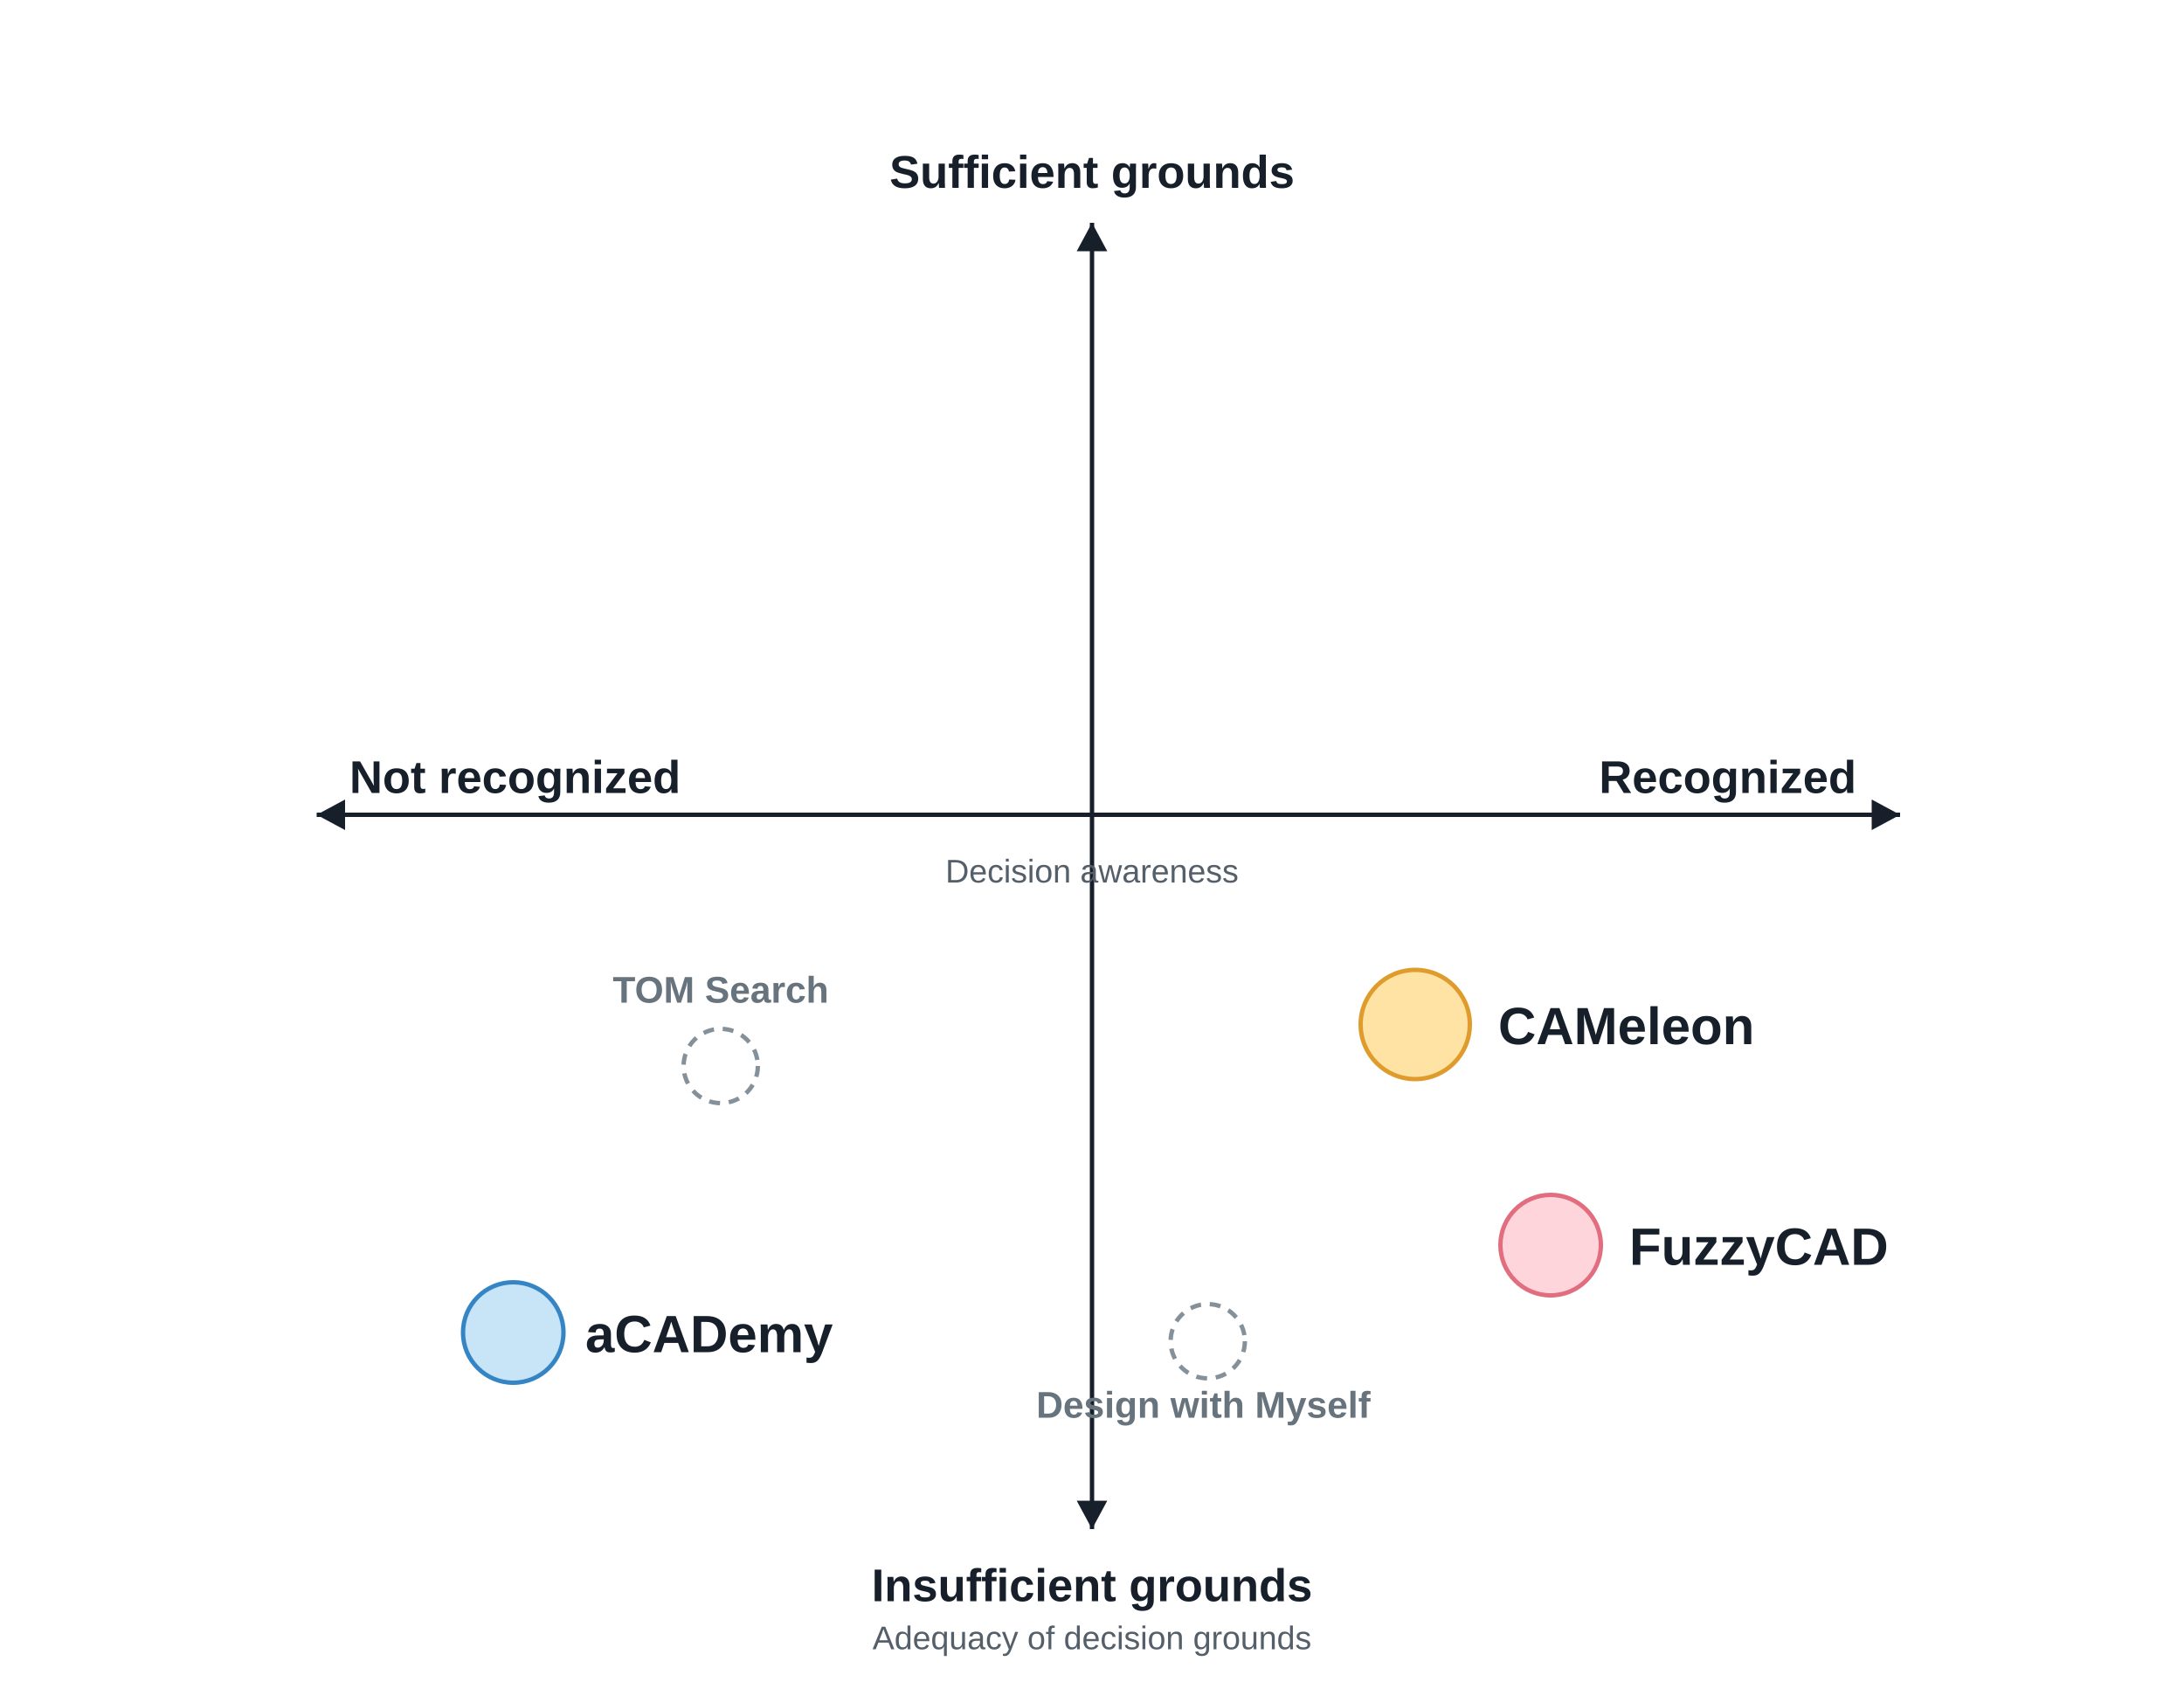
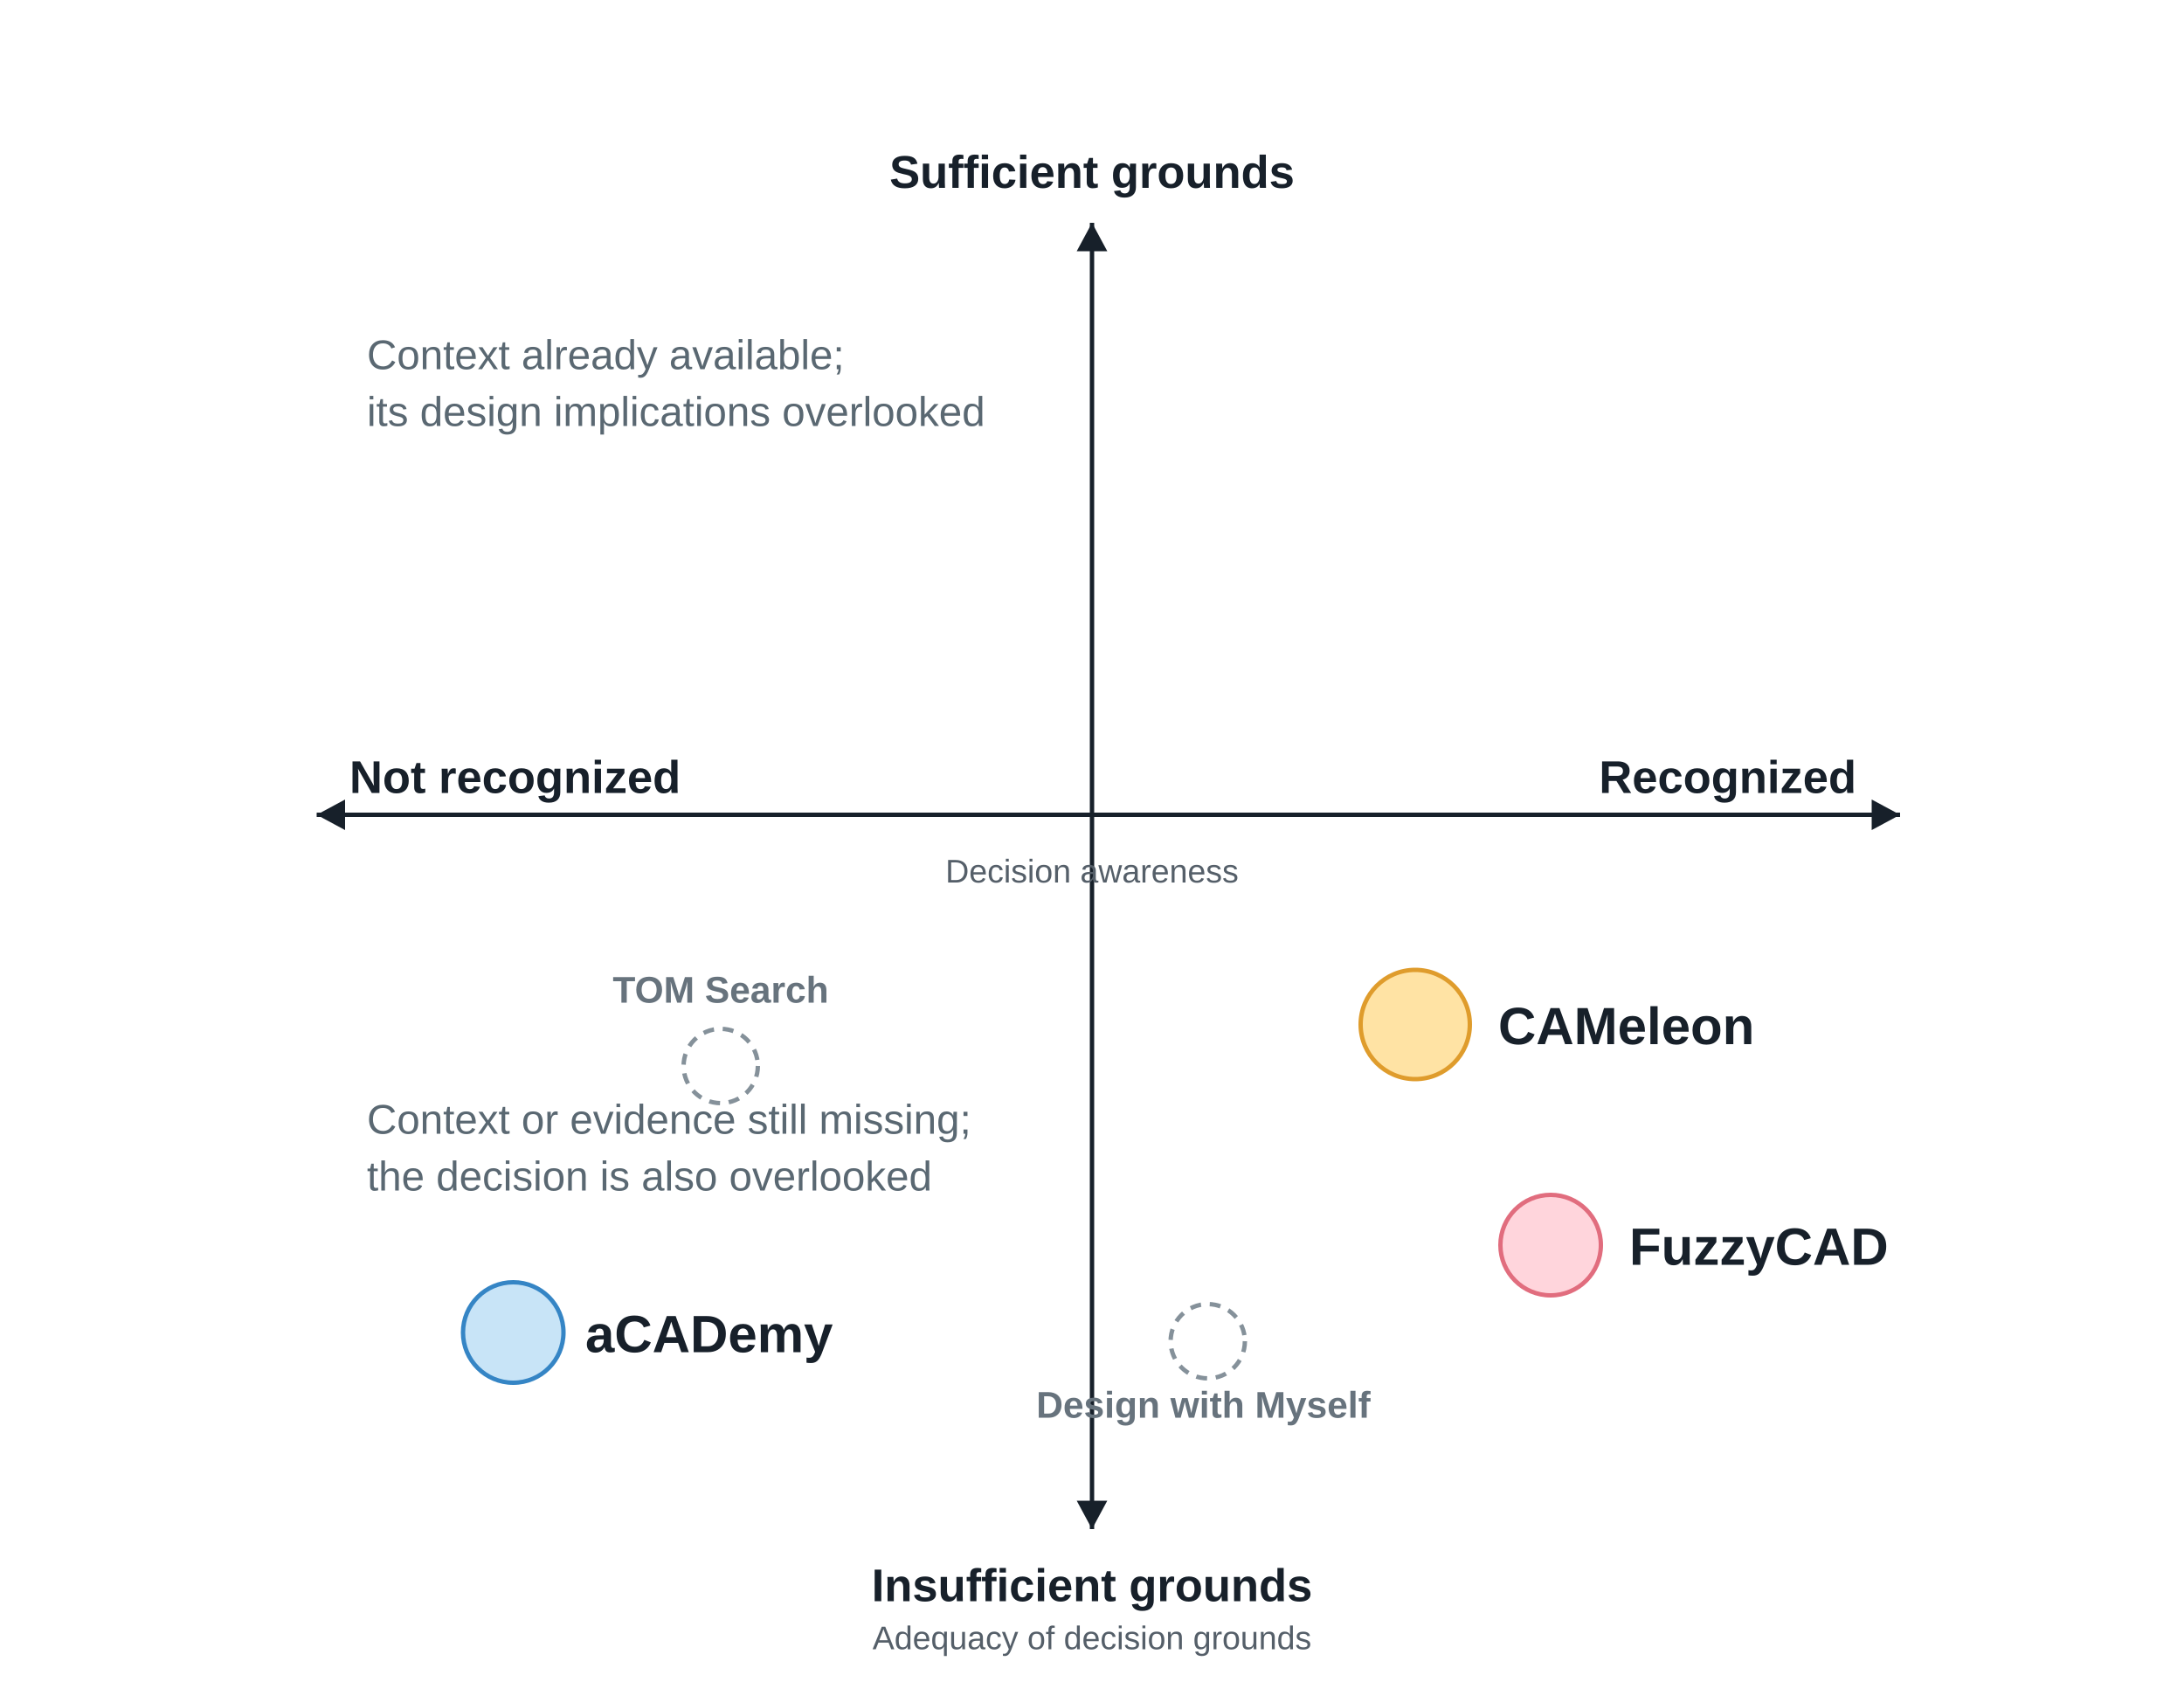
<svg xmlns="http://www.w3.org/2000/svg" viewBox="0 0 1000 770" role="img" aria-labelledby="title description">
  <rect width="1000" height="770" fill="#ffffff" />
  <g font-family="Arial, Helvetica, sans-serif" fill="#17202a">
    <g stroke="#17202a" stroke-width="2" fill="none">
      <path d="M145 373 H870 M500 102 V700" />
      <path d="M145 373 l13 -7 v14 z M870 373 l-13 -7 v14 z M500 102 l-7 13 h14 z M500 700 l-7 -13 h14 z" fill="#17202a" stroke="none" />
    </g>
    <g font-size="21" font-weight="700">
      <text x="500" y="86" text-anchor="middle">Sufficient grounds</text>
      <text x="500" y="733" text-anchor="middle">Insufficient grounds</text>
      <text x="160" y="363" text-anchor="start">Not recognized</text>
      <text x="850" y="363" text-anchor="end">Recognized</text>
    </g>
    <g font-size="15" fill="#555f69">
      <text x="500" y="404" text-anchor="middle">Decision awareness</text>
      <text x="500" y="755" text-anchor="middle">Adequacy of decision grounds</text>
    </g>
+     <g font-size="19" fill="#5a6872">
+       <text x="168" y="169">Context already available;</text>
+       <text x="168" y="195">its design implications overlooked</text>
+       <text x="168" y="519">Context or evidence still missing;</text>
+       <text x="168" y="545">the decision is also overlooked</text>
+     </g>
    <circle cx="235" cy="610" r="23" fill="#c8e4f7" stroke="#3585c5" stroke-width="2" />
    <text x="268" y="619" font-size="24" font-weight="700">aCADemy</text>
    <circle cx="648" cy="469" r="25" fill="#ffe3a4" stroke="#df9c2c" stroke-width="2" />
    <text x="686" y="478" font-size="24" font-weight="700">CAMeleon</text>
    <circle cx="710" cy="570" r="23" fill="#ffd5dc" stroke="#e16d7e" stroke-width="2" />
    <text x="746" y="579" font-size="24" font-weight="700">FuzzyCAD</text>
    <g fill="none" stroke="#85919a" stroke-width="2" stroke-dasharray="5 4">
      <circle cx="330" cy="488" r="17" />
      <circle cx="553" cy="614" r="17" />
    </g>
    <g fill="#67737d" font-size="17" font-weight="600">
      <text x="330" y="459" text-anchor="middle">TOM Search</text>
      <text x="551" y="649" text-anchor="middle">Design with Myself</text>
    </g>
  </g>
</svg>
